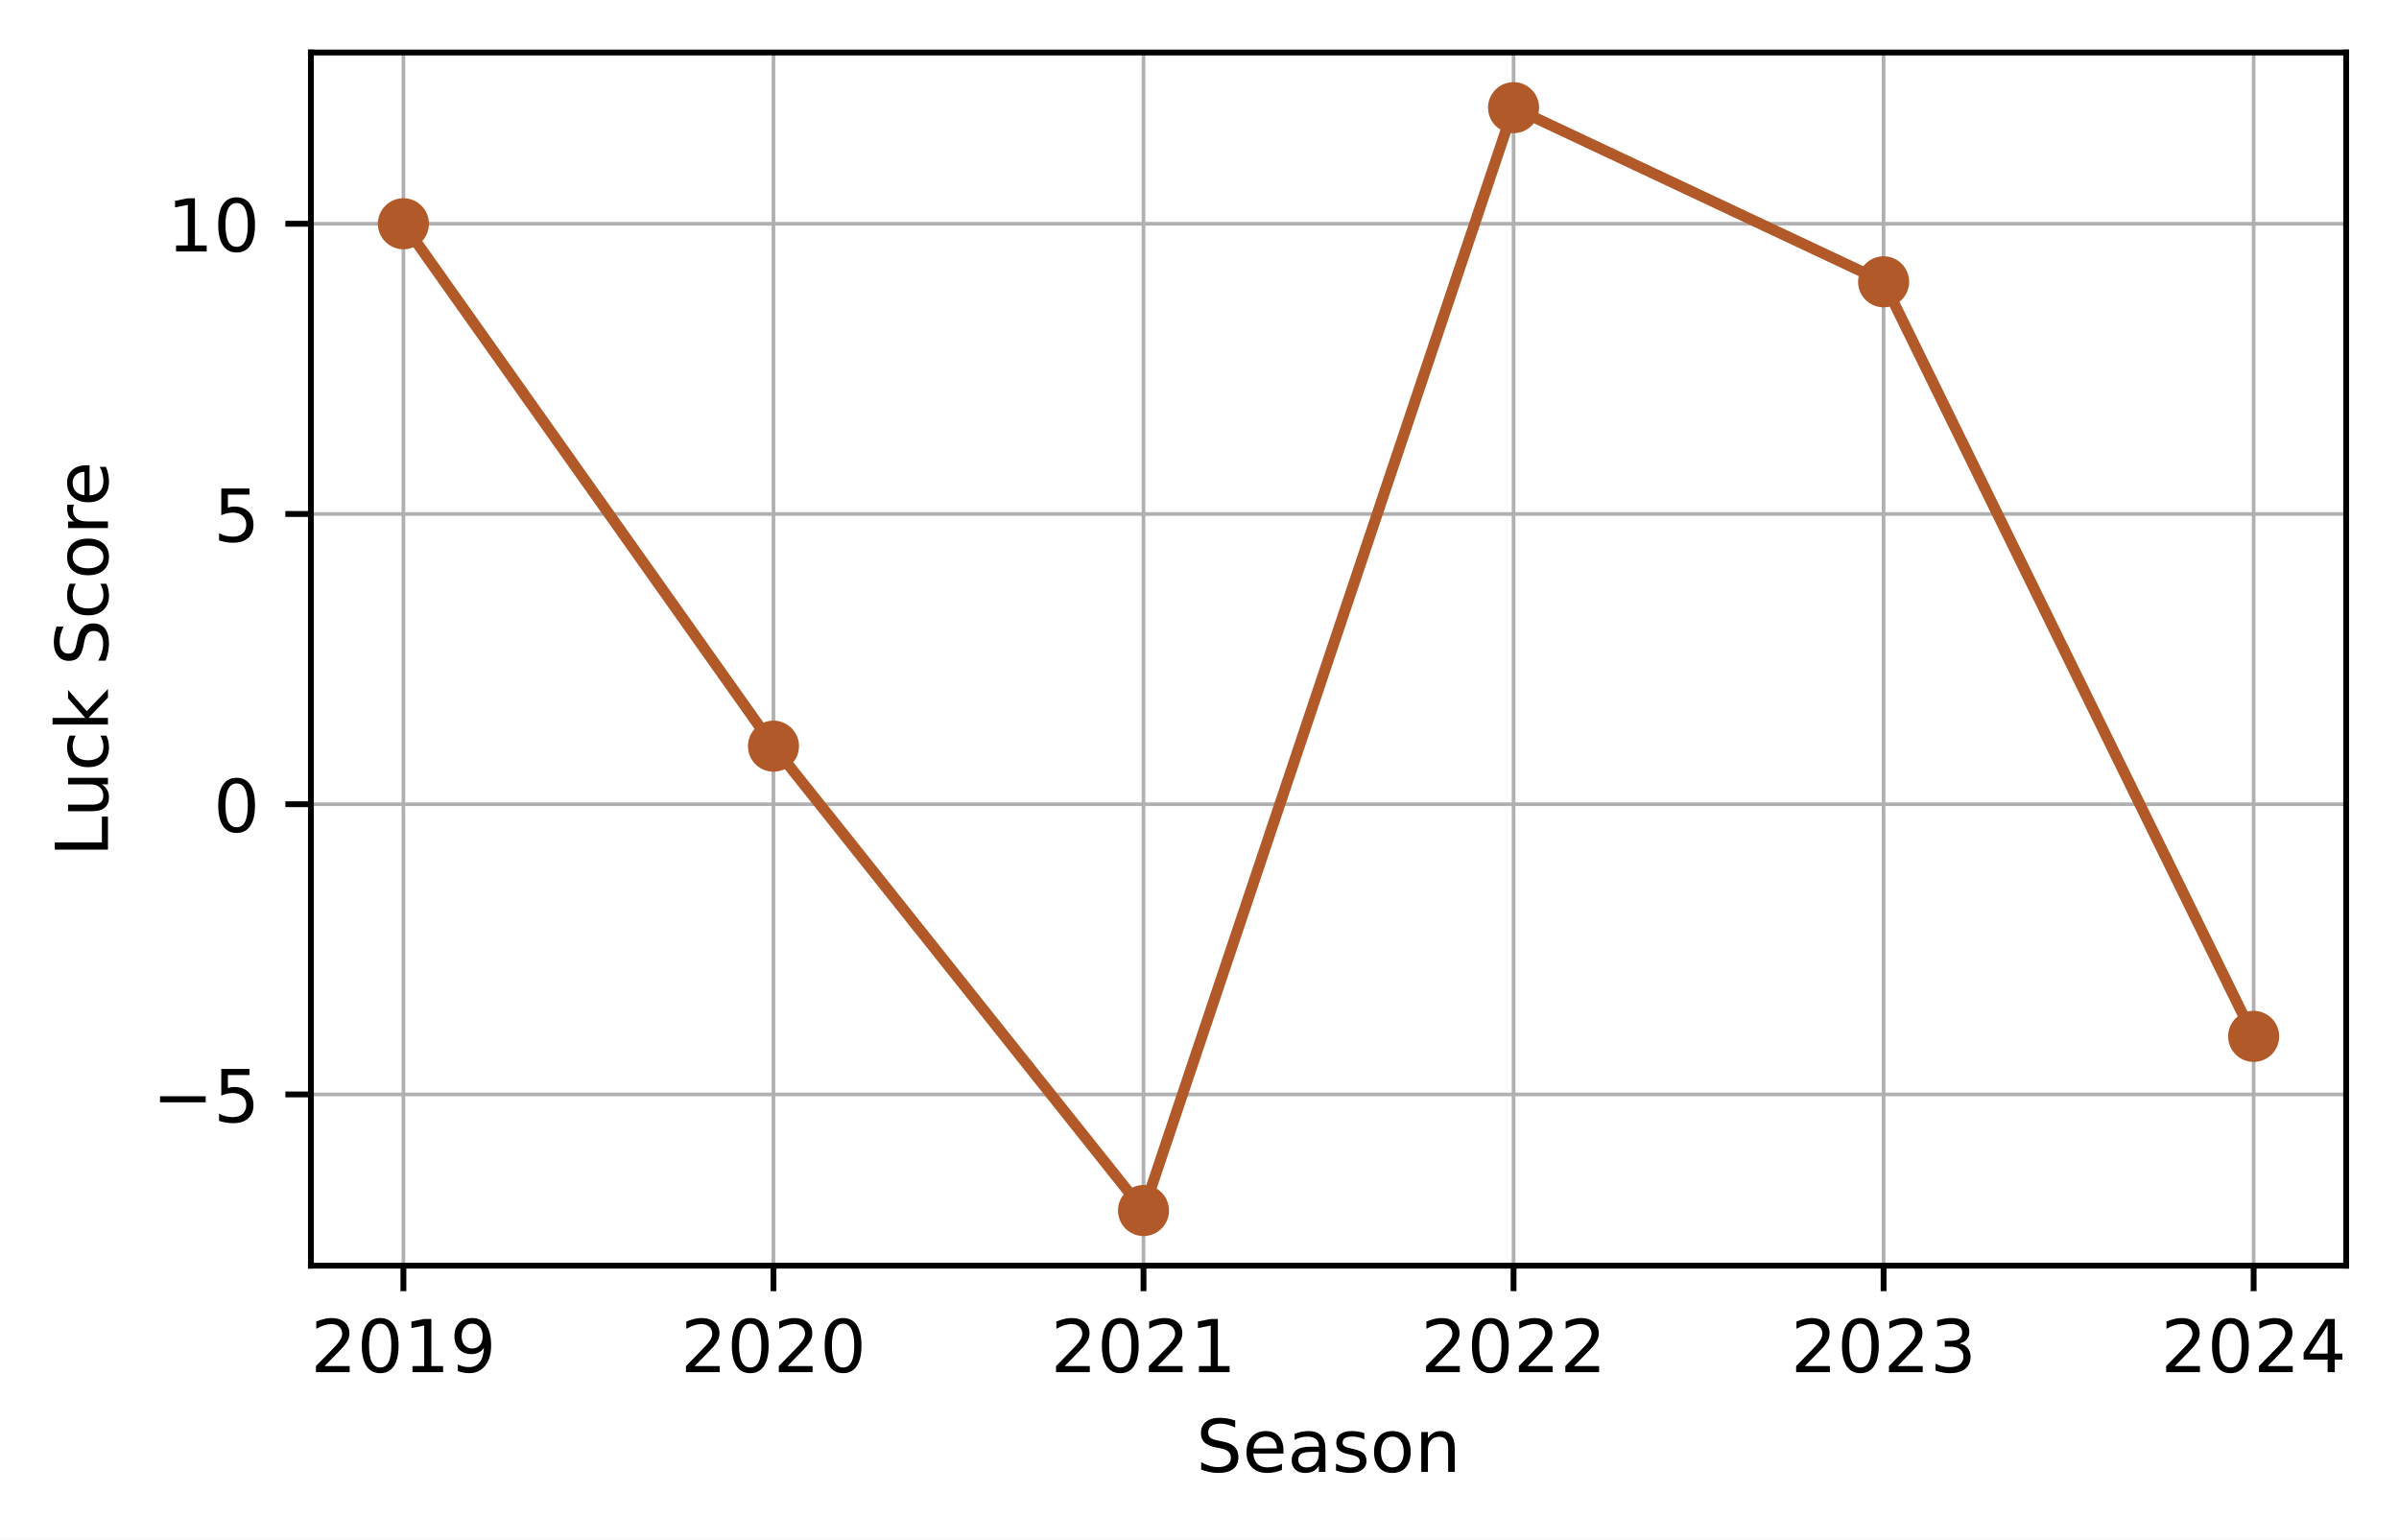
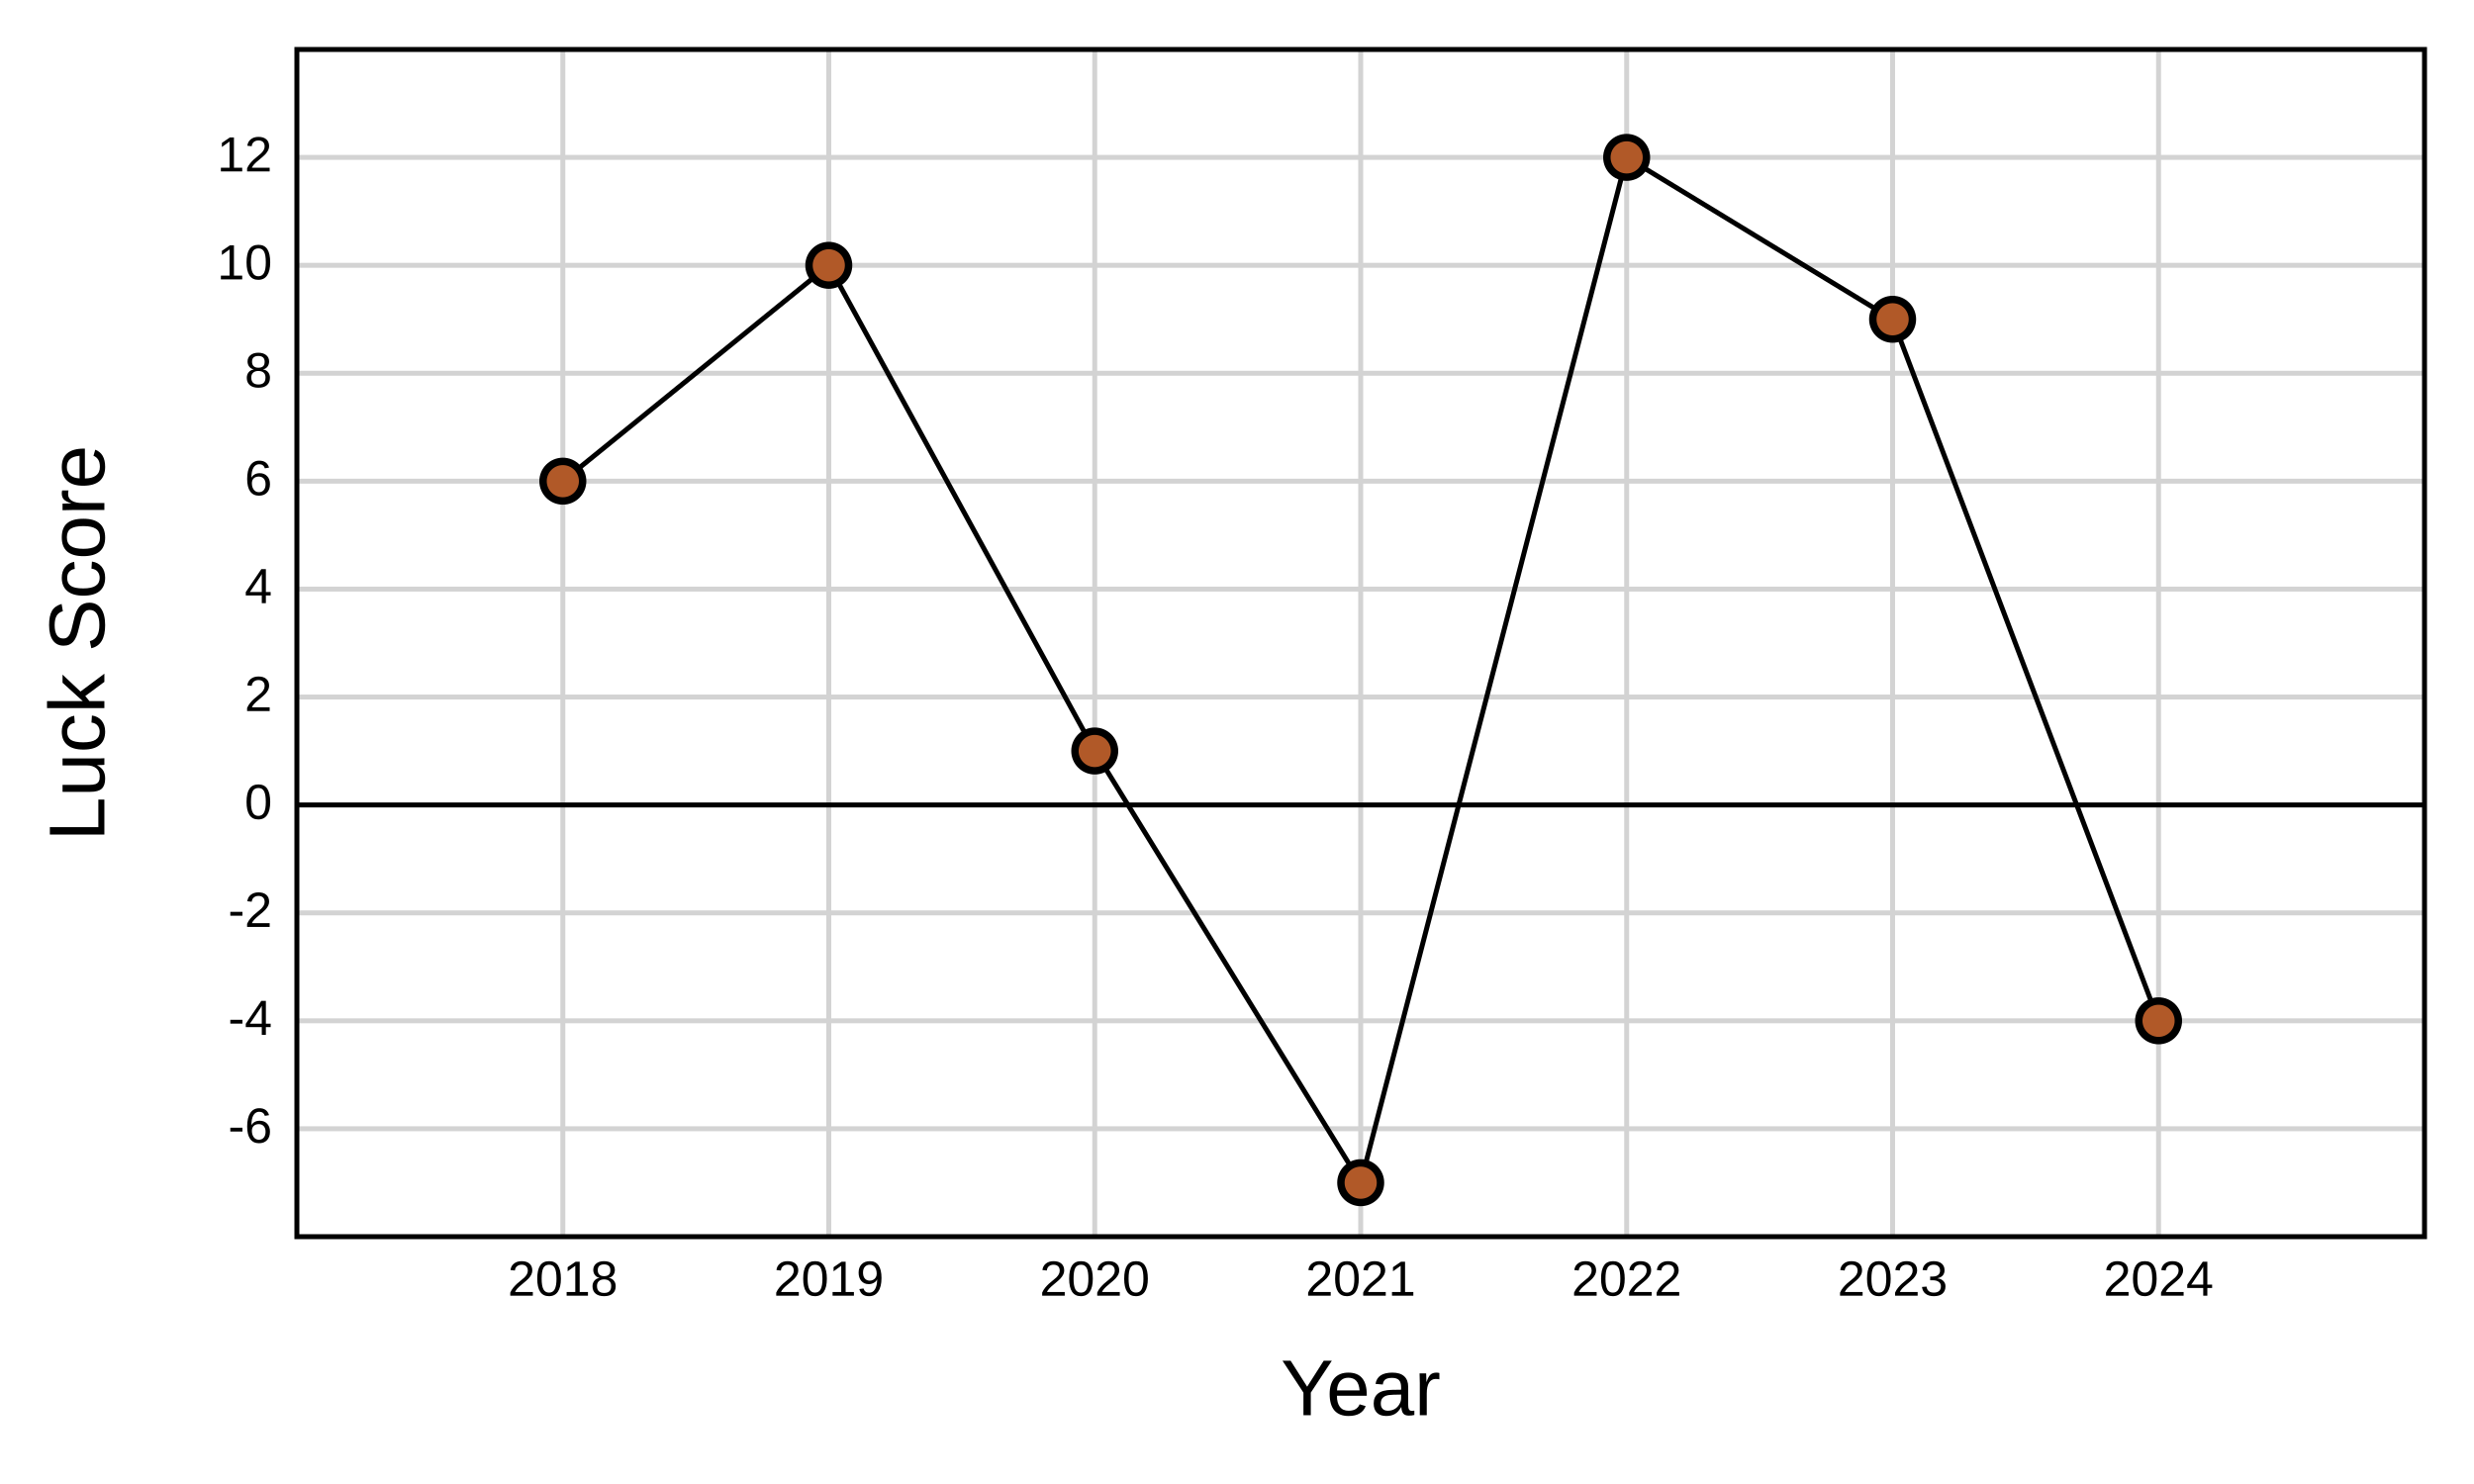
- <svg xmlns="http://www.w3.org/2000/svg" xmlns:xlink="http://www.w3.org/1999/xlink" width="328.863pt" height="211.076pt" viewBox="0 0 328.863 211.076" version="1.1">
+ <svg xmlns="http://www.w3.org/2000/svg" width="500" height="300" viewBox="0 0 500 300">
  <defs>
-     <style type="text/css">*{stroke-linejoin: round; stroke-linecap: butt}</style>
-   </defs>
-   <g id="figure_1">
-     <g id="patch_1">
-       <path d="M 0 211.076  L 328.863 211.076  L 328.863 0  L 0 0  z " style="fill: #ffffff" />
-     </g>
-     <g id="axes_1">
-       <g id="patch_2">
-         <path d="M 42.62 173.52  L 321.62 173.52  L 321.62 7.2  L 42.62 7.2  z " style="fill: #ffffff" />
-       </g>
-       <g id="matplotlib.axis_1">
-         <g id="xtick_1">
-           <g id="line2d_1">
-             <path d="M 55.302 173.52  L 55.302 7.2  " clip-path="url(#p07831e43c0)" style="fill: none; stroke: #b0b0b0; stroke-width: 0.5; stroke-linecap: square" />
-           </g>
-           <g id="line2d_2">
-             <defs>
-               <path id="m2a84c09914" d="M 0 0  L 0 3.5  " style="stroke: #000000; stroke-width: 0.8" />
-             </defs>
-             <g>
-               <use xlink:href="#m2a84c09914" x="55.302" y="173.52" style="stroke: #000000; stroke-width: 0.8" />
-             </g>
-           </g>
-           <g id="text_1">
-             <g transform="translate(42.57713 188.1184) scale(0.1 -0.1)">
-               <defs>
-                 <path id="DejaVuSans-32" d="M 1228 531  L 3431 531  L 3431 0  L 469 0  L 469 531  Q 828 903 1448 1529  Q 2069 2156 2228 2338  Q 2531 2678 2651 2914  Q 2772 3150 2772 3378  Q 2772 3750 2511 3984  Q 2250 4219 1831 4219  Q 1534 4219 1204 4116  Q 875 4013 500 3803  L 500 4441  Q 881 4594 1212 4672  Q 1544 4750 1819 4750  Q 2544 4750 2975 4387  Q 3406 4025 3406 3419  Q 3406 3131 3298 2873  Q 3191 2616 2906 2266  Q 2828 2175 2409 1742  Q 1991 1309 1228 531  z " transform="scale(0.015625)" />
-                 <path id="DejaVuSans-30" d="M 2034 4250  Q 1547 4250 1301 3770  Q 1056 3291 1056 2328  Q 1056 1369 1301 889  Q 1547 409 2034 409  Q 2525 409 2770 889  Q 3016 1369 3016 2328  Q 3016 3291 2770 3770  Q 2525 4250 2034 4250  z M 2034 4750  Q 2819 4750 3233 4129  Q 3647 3509 3647 2328  Q 3647 1150 3233 529  Q 2819 -91 2034 -91  Q 1250 -91 836 529  Q 422 1150 422 2328  Q 422 3509 836 4129  Q 1250 4750 2034 4750  z " transform="scale(0.015625)" />
-                 <path id="DejaVuSans-31" d="M 794 531  L 1825 531  L 1825 4091  L 703 3866  L 703 4441  L 1819 4666  L 2450 4666  L 2450 531  L 3481 531  L 3481 0  L 794 0  L 794 531  z " transform="scale(0.015625)" />
-                 <path id="DejaVuSans-39" d="M 703 97  L 703 672  Q 941 559 1184 500  Q 1428 441 1663 441  Q 2288 441 2617 861  Q 2947 1281 2994 2138  Q 2813 1869 2534 1725  Q 2256 1581 1919 1581  Q 1219 1581 811 2004  Q 403 2428 403 3163  Q 403 3881 828 4315  Q 1253 4750 1959 4750  Q 2769 4750 3195 4129  Q 3622 3509 3622 2328  Q 3622 1225 3098 567  Q 2575 -91 1691 -91  Q 1453 -91 1209 -44  Q 966 3 703 97  z M 1959 2075  Q 2384 2075 2632 2365  Q 2881 2656 2881 3163  Q 2881 3666 2632 3958  Q 2384 4250 1959 4250  Q 1534 4250 1286 3958  Q 1038 3666 1038 3163  Q 1038 2656 1286 2365  Q 1534 2075 1959 2075  z " transform="scale(0.015625)" />
-               </defs>
-               <use xlink:href="#DejaVuSans-32" />
-               <use xlink:href="#DejaVuSans-30" transform="translate(63.62305 0)" />
-               <use xlink:href="#DejaVuSans-31" transform="translate(127.2461 0)" />
-               <use xlink:href="#DejaVuSans-39" transform="translate(190.8691 0)" />
-             </g>
-           </g>
-         </g>
-         <g id="xtick_2">
-           <g id="line2d_3">
-             <path d="M 106.029 173.52  L 106.029 7.2  " clip-path="url(#p07831e43c0)" style="fill: none; stroke: #b0b0b0; stroke-width: 0.5; stroke-linecap: square" />
-           </g>
-           <g id="line2d_4">
-             <g>
-               <use xlink:href="#m2a84c09914" x="106.029" y="173.52" style="stroke: #000000; stroke-width: 0.8" />
-             </g>
-           </g>
-           <g id="text_2">
-             <g transform="translate(93.3044 188.1184) scale(0.1 -0.1)">
-               <use xlink:href="#DejaVuSans-32" />
-               <use xlink:href="#DejaVuSans-30" transform="translate(63.62305 0)" />
-               <use xlink:href="#DejaVuSans-32" transform="translate(127.2461 0)" />
-               <use xlink:href="#DejaVuSans-30" transform="translate(190.8691 0)" />
-             </g>
-           </g>
-         </g>
-         <g id="xtick_3">
-           <g id="line2d_5">
-             <path d="M 156.757 173.52  L 156.757 7.2  " clip-path="url(#p07831e43c0)" style="fill: none; stroke: #b0b0b0; stroke-width: 0.5; stroke-linecap: square" />
-           </g>
-           <g id="line2d_6">
-             <g>
-               <use xlink:href="#m2a84c09914" x="156.757" y="173.52" style="stroke: #000000; stroke-width: 0.8" />
-             </g>
-           </g>
-           <g id="text_3">
-             <g transform="translate(144.0317 188.1184) scale(0.1 -0.1)">
-               <use xlink:href="#DejaVuSans-32" />
-               <use xlink:href="#DejaVuSans-30" transform="translate(63.62305 0)" />
-               <use xlink:href="#DejaVuSans-32" transform="translate(127.2461 0)" />
-               <use xlink:href="#DejaVuSans-31" transform="translate(190.8691 0)" />
-             </g>
-           </g>
-         </g>
-         <g id="xtick_4">
-           <g id="line2d_7">
-             <path d="M 207.484 173.52  L 207.484 7.2  " clip-path="url(#p07831e43c0)" style="fill: none; stroke: #b0b0b0; stroke-width: 0.5; stroke-linecap: square" />
-           </g>
-           <g id="line2d_8">
-             <g>
-               <use xlink:href="#m2a84c09914" x="207.484" y="173.52" style="stroke: #000000; stroke-width: 0.8" />
-             </g>
-           </g>
-           <g id="text_4">
-             <g transform="translate(194.7589 188.1184) scale(0.1 -0.1)">
-               <use xlink:href="#DejaVuSans-32" />
-               <use xlink:href="#DejaVuSans-30" transform="translate(63.62305 0)" />
-               <use xlink:href="#DejaVuSans-32" transform="translate(127.2461 0)" />
-               <use xlink:href="#DejaVuSans-32" transform="translate(190.8691 0)" />
-             </g>
-           </g>
-         </g>
-         <g id="xtick_5">
-           <g id="line2d_9">
-             <path d="M 258.211 173.52  L 258.211 7.2  " clip-path="url(#p07831e43c0)" style="fill: none; stroke: #b0b0b0; stroke-width: 0.5; stroke-linecap: square" />
-           </g>
-           <g id="line2d_10">
-             <g>
-               <use xlink:href="#m2a84c09914" x="258.211" y="173.52" style="stroke: #000000; stroke-width: 0.8" />
-             </g>
-           </g>
-           <g id="text_5">
-             <g transform="translate(245.4862 188.1184) scale(0.1 -0.1)">
-               <defs>
-                 <path id="DejaVuSans-33" d="M 2597 2516  Q 3050 2419 3304 2112  Q 3559 1806 3559 1356  Q 3559 666 3084 287  Q 2609 -91 1734 -91  Q 1441 -91 1130 -33  Q 819 25 488 141  L 488 750  Q 750 597 1062 519  Q 1375 441 1716 441  Q 2309 441 2620 675  Q 2931 909 2931 1356  Q 2931 1769 2642 2001  Q 2353 2234 1838 2234  L 1294 2234  L 1294 2753  L 1863 2753  Q 2328 2753 2575 2939  Q 2822 3125 2822 3475  Q 2822 3834 2567 4026  Q 2313 4219 1838 4219  Q 1578 4219 1281 4162  Q 984 4106 628 3988  L 628 4550  Q 988 4650 1302 4700  Q 1616 4750 1894 4750  Q 2613 4750 3031 4423  Q 3450 4097 3450 3541  Q 3450 3153 3228 2886  Q 3006 2619 2597 2516  z " transform="scale(0.015625)" />
-               </defs>
-               <use xlink:href="#DejaVuSans-32" />
-               <use xlink:href="#DejaVuSans-30" transform="translate(63.62305 0)" />
-               <use xlink:href="#DejaVuSans-32" transform="translate(127.2461 0)" />
-               <use xlink:href="#DejaVuSans-33" transform="translate(190.8691 0)" />
-             </g>
-           </g>
-         </g>
-         <g id="xtick_6">
-           <g id="line2d_11">
-             <path d="M 308.938 173.52  L 308.938 7.2  " clip-path="url(#p07831e43c0)" style="fill: none; stroke: #b0b0b0; stroke-width: 0.5; stroke-linecap: square" />
-           </g>
-           <g id="line2d_12">
-             <g>
-               <use xlink:href="#m2a84c09914" x="308.938" y="173.52" style="stroke: #000000; stroke-width: 0.8" />
-             </g>
-           </g>
-           <g id="text_6">
-             <g transform="translate(296.2135 188.1184) scale(0.1 -0.1)">
-               <defs>
-                 <path id="DejaVuSans-34" d="M 2419 4116  L 825 1625  L 2419 1625  L 2419 4116  z M 2253 4666  L 3047 4666  L 3047 1625  L 3713 1625  L 3713 1100  L 3047 1100  L 3047 0  L 2419 0  L 2419 1100  L 313 1100  L 313 1709  L 2253 4666  z " transform="scale(0.015625)" />
-               </defs>
-               <use xlink:href="#DejaVuSans-32" />
-               <use xlink:href="#DejaVuSans-30" transform="translate(63.62305 0)" />
-               <use xlink:href="#DejaVuSans-32" transform="translate(127.2461 0)" />
-               <use xlink:href="#DejaVuSans-34" transform="translate(190.8691 0)" />
-             </g>
-           </g>
-         </g>
-         <g id="text_7">
-           <g transform="translate(163.9727 201.7966) scale(0.1 -0.1)">
-             <defs>
-               <path id="DejaVuSans-53" d="M 3425 4513  L 3425 3897  Q 3066 4069 2747 4153  Q 2428 4238 2131 4238  Q 1616 4238 1336 4038  Q 1056 3838 1056 3469  Q 1056 3159 1242 3001  Q 1428 2844 1947 2747  L 2328 2669  Q 3034 2534 3370 2195  Q 3706 1856 3706 1288  Q 3706 609 3251 259  Q 2797 -91 1919 -91  Q 1588 -91 1214 -16  Q 841 59 441 206  L 441 856  Q 825 641 1194 531  Q 1563 422 1919 422  Q 2459 422 2753 634  Q 3047 847 3047 1241  Q 3047 1584 2836 1778  Q 2625 1972 2144 2069  L 1759 2144  Q 1053 2284 737 2584  Q 422 2884 422 3419  Q 422 4038 858 4394  Q 1294 4750 2059 4750  Q 2388 4750 2728 4690  Q 3069 4631 3425 4513  z " transform="scale(0.015625)" />
-               <path id="DejaVuSans-65" d="M 3597 1894  L 3597 1613  L 953 1613  Q 991 1019 1311 708  Q 1631 397 2203 397  Q 2534 397 2845 478  Q 3156 559 3463 722  L 3463 178  Q 3153 47 2828 -22  Q 2503 -91 2169 -91  Q 1331 -91 842 396  Q 353 884 353 1716  Q 353 2575 817 3079  Q 1281 3584 2069 3584  Q 2775 3584 3186 3129  Q 3597 2675 3597 1894  z M 3022 2063  Q 3016 2534 2758 2815  Q 2500 3097 2075 3097  Q 1594 3097 1305 2825  Q 1016 2553 972 2059  L 3022 2063  z " transform="scale(0.015625)" />
-               <path id="DejaVuSans-61" d="M 2194 1759  Q 1497 1759 1228 1600  Q 959 1441 959 1056  Q 959 750 1161 570  Q 1363 391 1709 391  Q 2188 391 2477 730  Q 2766 1069 2766 1631  L 2766 1759  L 2194 1759  z M 3341 1997  L 3341 0  L 2766 0  L 2766 531  Q 2569 213 2275 61  Q 1981 -91 1556 -91  Q 1019 -91 701 211  Q 384 513 384 1019  Q 384 1609 779 1909  Q 1175 2209 1959 2209  L 2766 2209  L 2766 2266  Q 2766 2663 2505 2880  Q 2244 3097 1772 3097  Q 1472 3097 1187 3025  Q 903 2953 641 2809  L 641 3341  Q 956 3463 1253 3523  Q 1550 3584 1831 3584  Q 2591 3584 2966 3190  Q 3341 2797 3341 1997  z " transform="scale(0.015625)" />
-               <path id="DejaVuSans-73" d="M 2834 3397  L 2834 2853  Q 2591 2978 2328 3040  Q 2066 3103 1784 3103  Q 1356 3103 1142 2972  Q 928 2841 928 2578  Q 928 2378 1081 2264  Q 1234 2150 1697 2047  L 1894 2003  Q 2506 1872 2764 1633  Q 3022 1394 3022 966  Q 3022 478 2636 193  Q 2250 -91 1575 -91  Q 1294 -91 989 -36  Q 684 19 347 128  L 347 722  Q 666 556 975 473  Q 1284 391 1588 391  Q 1994 391 2212 530  Q 2431 669 2431 922  Q 2431 1156 2273 1281  Q 2116 1406 1581 1522  L 1381 1569  Q 847 1681 609 1914  Q 372 2147 372 2553  Q 372 3047 722 3315  Q 1072 3584 1716 3584  Q 2034 3584 2315 3537  Q 2597 3491 2834 3397  z " transform="scale(0.015625)" />
-               <path id="DejaVuSans-6f" d="M 1959 3097  Q 1497 3097 1228 2736  Q 959 2375 959 1747  Q 959 1119 1226 758  Q 1494 397 1959 397  Q 2419 397 2687 759  Q 2956 1122 2956 1747  Q 2956 2369 2687 2733  Q 2419 3097 1959 3097  z M 1959 3584  Q 2709 3584 3137 3096  Q 3566 2609 3566 1747  Q 3566 888 3137 398  Q 2709 -91 1959 -91  Q 1206 -91 779 398  Q 353 888 353 1747  Q 353 2609 779 3096  Q 1206 3584 1959 3584  z " transform="scale(0.015625)" />
-               <path id="DejaVuSans-6e" d="M 3513 2113  L 3513 0  L 2938 0  L 2938 2094  Q 2938 2591 2744 2837  Q 2550 3084 2163 3084  Q 1697 3084 1428 2787  Q 1159 2491 1159 1978  L 1159 0  L 581 0  L 581 3500  L 1159 3500  L 1159 2956  Q 1366 3272 1645 3428  Q 1925 3584 2291 3584  Q 2894 3584 3203 3211  Q 3513 2838 3513 2113  z " transform="scale(0.015625)" />
-             </defs>
-             <use xlink:href="#DejaVuSans-53" />
-             <use xlink:href="#DejaVuSans-65" transform="translate(63.47656 0)" />
-             <use xlink:href="#DejaVuSans-61" transform="translate(125 0)" />
-             <use xlink:href="#DejaVuSans-73" transform="translate(186.2793 0)" />
-             <use xlink:href="#DejaVuSans-6f" transform="translate(238.3789 0)" />
-             <use xlink:href="#DejaVuSans-6e" transform="translate(299.5605 0)" />
-           </g>
-         </g>
-       </g>
-       <g id="matplotlib.axis_2">
-         <g id="ytick_1">
-           <g id="line2d_13">
-             <path d="M 42.62 150.044  L 321.62 150.044  " clip-path="url(#p07831e43c0)" style="fill: none; stroke: #b0b0b0; stroke-width: 0.5; stroke-linecap: square" />
-           </g>
-           <g id="line2d_14">
-             <defs>
-               <path id="m4d3153a30e" d="M 0 0  L -3.5 0  " style="stroke: #000000; stroke-width: 0.8" />
-             </defs>
-             <g>
-               <use xlink:href="#m4d3153a30e" x="42.62" y="150.044" style="stroke: #000000; stroke-width: 0.8" />
-             </g>
-           </g>
-           <g id="text_8">
-             <g transform="translate(20.87813 153.8434) scale(0.1 -0.1)">
-               <defs>
-                 <path id="DejaVuSans-2212" d="M 678 2272  L 4684 2272  L 4684 1741  L 678 1741  L 678 2272  z " transform="scale(0.015625)" />
-                 <path id="DejaVuSans-35" d="M 691 4666  L 3169 4666  L 3169 4134  L 1269 4134  L 1269 2991  Q 1406 3038 1543 3061  Q 1681 3084 1819 3084  Q 2600 3084 3056 2656  Q 3513 2228 3513 1497  Q 3513 744 3044 326  Q 2575 -91 1722 -91  Q 1428 -91 1123 -41  Q 819 9 494 109  L 494 744  Q 775 591 1075 516  Q 1375 441 1709 441  Q 2250 441 2565 725  Q 2881 1009 2881 1497  Q 2881 1984 2565 2268  Q 2250 2553 1709 2553  Q 1456 2553 1204 2497  Q 953 2441 691 2322  L 691 4666  z " transform="scale(0.015625)" />
-               </defs>
-               <use xlink:href="#DejaVuSans-2212" />
-               <use xlink:href="#DejaVuSans-35" transform="translate(83.78906 0)" />
-             </g>
-           </g>
-         </g>
-         <g id="ytick_2">
-           <g id="line2d_15">
-             <path d="M 42.62 110.255  L 321.62 110.255  " clip-path="url(#p07831e43c0)" style="fill: none; stroke: #b0b0b0; stroke-width: 0.5; stroke-linecap: square" />
-           </g>
-           <g id="line2d_16">
-             <g>
-               <use xlink:href="#m4d3153a30e" x="42.62" y="110.255" style="stroke: #000000; stroke-width: 0.8" />
-             </g>
-           </g>
-           <g id="text_9">
-             <g transform="translate(29.25781 114.054) scale(0.1 -0.1)">
-               <use xlink:href="#DejaVuSans-30" />
-             </g>
-           </g>
-         </g>
-         <g id="ytick_3">
-           <g id="line2d_17">
-             <path d="M 42.62 70.465  L 321.62 70.465  " clip-path="url(#p07831e43c0)" style="fill: none; stroke: #b0b0b0; stroke-width: 0.5; stroke-linecap: square" />
-           </g>
-           <g id="line2d_18">
-             <g>
-               <use xlink:href="#m4d3153a30e" x="42.62" y="70.465" style="stroke: #000000; stroke-width: 0.8" />
-             </g>
-           </g>
-           <g id="text_10">
-             <g transform="translate(29.25781 74.26448) scale(0.1 -0.1)">
-               <use xlink:href="#DejaVuSans-35" />
-             </g>
-           </g>
-         </g>
-         <g id="ytick_4">
-           <g id="line2d_19">
-             <path d="M 42.62 30.676  L 321.62 30.676  " clip-path="url(#p07831e43c0)" style="fill: none; stroke: #b0b0b0; stroke-width: 0.5; stroke-linecap: square" />
-           </g>
-           <g id="line2d_20">
-             <g>
-               <use xlink:href="#m4d3153a30e" x="42.62" y="30.676" style="stroke: #000000; stroke-width: 0.8" />
-             </g>
-           </g>
-           <g id="text_11">
-             <g transform="translate(22.89531 34.47501) scale(0.1 -0.1)">
-               <use xlink:href="#DejaVuSans-31" />
-               <use xlink:href="#DejaVuSans-30" transform="translate(63.62305 0)" />
-             </g>
-           </g>
-         </g>
-         <g id="text_12">
-           <g transform="translate(14.79844 117.4631) rotate(-90) scale(0.1 -0.1)">
-             <defs>
-               <path id="DejaVuSans-4c" d="M 628 4666  L 1259 4666  L 1259 531  L 3531 531  L 3531 0  L 628 0  L 628 4666  z " transform="scale(0.015625)" />
-               <path id="DejaVuSans-75" d="M 544 1381  L 544 3500  L 1119 3500  L 1119 1403  Q 1119 906 1312 657  Q 1506 409 1894 409  Q 2359 409 2629 706  Q 2900 1003 2900 1516  L 2900 3500  L 3475 3500  L 3475 0  L 2900 0  L 2900 538  Q 2691 219 2414 64  Q 2138 -91 1772 -91  Q 1169 -91 856 284  Q 544 659 544 1381  z M 1991 3584  L 1991 3584  z " transform="scale(0.015625)" />
-               <path id="DejaVuSans-63" d="M 3122 3366  L 3122 2828  Q 2878 2963 2633 3030  Q 2388 3097 2138 3097  Q 1578 3097 1268 2742  Q 959 2388 959 1747  Q 959 1106 1268 751  Q 1578 397 2138 397  Q 2388 397 2633 464  Q 2878 531 3122 666  L 3122 134  Q 2881 22 2623 -34  Q 2366 -91 2075 -91  Q 1284 -91 818 406  Q 353 903 353 1747  Q 353 2603 823 3093  Q 1294 3584 2113 3584  Q 2378 3584 2631 3529  Q 2884 3475 3122 3366  z " transform="scale(0.015625)" />
-               <path id="DejaVuSans-6b" d="M 581 4863  L 1159 4863  L 1159 1991  L 2875 3500  L 3609 3500  L 1753 1863  L 3688 0  L 2938 0  L 1159 1709  L 1159 0  L 581 0  L 581 4863  z " transform="scale(0.015625)" />
-               <path id="DejaVuSans-20" transform="scale(0.015625)" />
-               <path id="DejaVuSans-72" d="M 2631 2963  Q 2534 3019 2420 3045  Q 2306 3072 2169 3072  Q 1681 3072 1420 2755  Q 1159 2438 1159 1844  L 1159 0  L 581 0  L 581 3500  L 1159 3500  L 1159 2956  Q 1341 3275 1631 3429  Q 1922 3584 2338 3584  Q 2397 3584 2469 3576  Q 2541 3569 2628 3553  L 2631 2963  z " transform="scale(0.015625)" />
-             </defs>
-             <use xlink:href="#DejaVuSans-4c" />
-             <use xlink:href="#DejaVuSans-75" transform="translate(53.96289 0)" />
-             <use xlink:href="#DejaVuSans-63" transform="translate(117.3418 0)" />
-             <use xlink:href="#DejaVuSans-6b" transform="translate(172.3223 0)" />
-             <use xlink:href="#DejaVuSans-20" transform="translate(230.2324 0)" />
-             <use xlink:href="#DejaVuSans-53" transform="translate(262.0195 0)" />
-             <use xlink:href="#DejaVuSans-63" transform="translate(325.4961 0)" />
-             <use xlink:href="#DejaVuSans-6f" transform="translate(380.4766 0)" />
-             <use xlink:href="#DejaVuSans-72" transform="translate(441.6582 0)" />
-             <use xlink:href="#DejaVuSans-65" transform="translate(480.5215 0)" />
-           </g>
-         </g>
-       </g>
-       <g id="patch_3">
-         <path d="M 42.62 173.52  L 42.62 7.2  " style="fill: none; stroke: #000000; stroke-width: 0.8; stroke-linejoin: miter; stroke-linecap: square" />
-       </g>
-       <g id="patch_4">
-         <path d="M 321.62 173.52  L 321.62 7.2  " style="fill: none; stroke: #000000; stroke-width: 0.8; stroke-linejoin: miter; stroke-linecap: square" />
-       </g>
-       <g id="patch_5">
-         <path d="M 42.62 173.52  L 321.62 173.52  " style="fill: none; stroke: #000000; stroke-width: 0.8; stroke-linejoin: miter; stroke-linecap: square" />
-       </g>
-       <g id="patch_6">
-         <path d="M 42.62 7.2  L 321.62 7.2  " style="fill: none; stroke: #000000; stroke-width: 0.8; stroke-linejoin: miter; stroke-linecap: square" />
-       </g>
-       <g id="line2d_21">
-         <path d="M 55.302 30.676  L 106.029 102.297  L 156.757 165.96  L 207.484 14.76  L 258.211 38.634  L 308.938 142.086  " clip-path="url(#p07831e43c0)" style="fill: none; stroke: #b15928; stroke-width: 1.5; stroke-linecap: square" />
-         <defs>
-           <path id="m9ac64e0c9f" d="M 0 3  C 0.796 3 1.559 2.684 2.121 2.121  C 2.684 1.559 3 0.796 3 0  C 3 -0.796 2.684 -1.559 2.121 -2.121  C 1.559 -2.684 0.796 -3 0 -3  C -0.796 -3 -1.559 -2.684 -2.121 -2.121  C -2.684 -1.559 -3 -0.796 -3 0  C -3 0.796 -2.684 1.559 -2.121 2.121  C -1.559 2.684 -0.796 3 0 3  z " style="stroke: #b15928" />
-         </defs>
-         <g clip-path="url(#p07831e43c0)">
-           <use xlink:href="#m9ac64e0c9f" x="55.302" y="30.676" style="fill: #b15928; stroke: #b15928" />
-           <use xlink:href="#m9ac64e0c9f" x="106.029" y="102.297" style="fill: #b15928; stroke: #b15928" />
-           <use xlink:href="#m9ac64e0c9f" x="156.757" y="165.96" style="fill: #b15928; stroke: #b15928" />
-           <use xlink:href="#m9ac64e0c9f" x="207.484" y="14.76" style="fill: #b15928; stroke: #b15928" />
-           <use xlink:href="#m9ac64e0c9f" x="258.211" y="38.634" style="fill: #b15928; stroke: #b15928" />
-           <use xlink:href="#m9ac64e0c9f" x="308.938" y="142.086" style="fill: #b15928; stroke: #b15928" />
-         </g>
-       </g>
-     </g>
-   </g>
-   <defs>
-     <clipPath id="p07831e43c0">
-       <rect x="42.62" y="7.2" width="279" height="166.32" />
-     </clipPath>
-   </defs>
+ </defs>
+   <path d="M0,0 L500,0 L500,300 L0,300 Z" fill="white" id="border" />
+   <path d="M113.75,10 L113.75,250" stroke="lightgrey" />
+   <text x="113.75" y="255" font-size="10" text-anchor="middle" dominant-baseline="hanging" font-family="Arial">2018</text>
+   <path d="M167.5,10 L167.5,250" stroke="lightgrey" />
+   <text x="167.5" y="255" font-size="10" text-anchor="middle" dominant-baseline="hanging" font-family="Arial">2019</text>
+   <path d="M221.25,10 L221.25,250" stroke="lightgrey" />
+   <text x="221.25" y="255" font-size="10" text-anchor="middle" dominant-baseline="hanging" font-family="Arial">2020</text>
+   <path d="M275.0,10 L275.0,250" stroke="lightgrey" />
+   <text x="275.0" y="255" font-size="10" text-anchor="middle" dominant-baseline="hanging" font-family="Arial">2021</text>
+   <path d="M328.75,10 L328.75,250" stroke="lightgrey" />
+   <text x="328.75" y="255" font-size="10" text-anchor="middle" dominant-baseline="hanging" font-family="Arial">2022</text>
+   <path d="M382.5,10 L382.5,250" stroke="lightgrey" />
+   <text x="382.5" y="255" font-size="10" text-anchor="middle" dominant-baseline="hanging" font-family="Arial">2023</text>
+   <path d="M436.25,10 L436.25,250" stroke="lightgrey" />
+   <text x="436.25" y="255" font-size="10" text-anchor="middle" dominant-baseline="hanging" font-family="Arial">2024</text>
+   <path d="M60,228.182 L490,228.182" stroke="lightgrey" />
+   <text x="55" y="228.182" font-size="10" text-anchor="end" dominant-baseline="middle" font-family="Arial">-6</text>
+   <path d="M60,206.364 L490,206.364" stroke="lightgrey" />
+   <text x="55" y="206.364" font-size="10" text-anchor="end" dominant-baseline="middle" font-family="Arial">-4</text>
+   <path d="M60,184.545 L490,184.545" stroke="lightgrey" />
+   <text x="55" y="184.545" font-size="10" text-anchor="end" dominant-baseline="middle" font-family="Arial">-2</text>
+   <path d="M60,162.727 L490,162.727" stroke="black" />
+   <text x="55" y="162.727" font-size="10" text-anchor="end" dominant-baseline="middle" font-family="Arial">0</text>
+   <path d="M60,140.909 L490,140.909" stroke="lightgrey" />
+   <text x="55" y="140.909" font-size="10" text-anchor="end" dominant-baseline="middle" font-family="Arial">2</text>
+   <path d="M60,119.091 L490,119.091" stroke="lightgrey" />
+   <text x="55" y="119.091" font-size="10" text-anchor="end" dominant-baseline="middle" font-family="Arial">4</text>
+   <path d="M60,97.273 L490,97.273" stroke="lightgrey" />
+   <text x="55" y="97.273" font-size="10" text-anchor="end" dominant-baseline="middle" font-family="Arial">6</text>
+   <path d="M60,75.455 L490,75.455" stroke="lightgrey" />
+   <text x="55" y="75.455" font-size="10" text-anchor="end" dominant-baseline="middle" font-family="Arial">8</text>
+   <path d="M60,53.636 L490,53.636" stroke="lightgrey" />
+   <text x="55" y="53.636" font-size="10" text-anchor="end" dominant-baseline="middle" font-family="Arial">10</text>
+   <path d="M60,31.818 L490,31.818" stroke="lightgrey" />
+   <text x="55" y="31.818" font-size="10" text-anchor="end" dominant-baseline="middle" font-family="Arial">12</text>
+   <path d="M60,10 L490,10 L490,250 L60,250 Z" fill="none" stroke="black" id="axes" />
+   <text x="275.0" y="275.0" font-size="16" text-anchor="middle" dominant-baseline="hanging" font-family="Arial">Year</text>
+   <text x="10" y="130.0" font-size="16" text-anchor="middle" dominant-baseline="hanging" transform="rotate(-90, 10, 130.0)" font-family="Arial">Luck Score</text>
+   <path d="M113.75,97.273 L167.5,53.636 L221.25,151.818 L275.0,239.091 L328.75,31.818 L382.5,64.545 L436.25,206.364" fill="none" stroke="black" />
+   <circle cx="113.75" cy="97.273" r="4" fill="#b15928" stroke="black" stroke-width="1.5" />
+   <circle cx="167.5" cy="53.636" r="4" fill="#b15928" stroke="black" stroke-width="1.5" />
+   <circle cx="221.25" cy="151.818" r="4" fill="#b15928" stroke="black" stroke-width="1.5" />
+   <circle cx="275.0" cy="239.091" r="4" fill="#b15928" stroke="black" stroke-width="1.5" />
+   <circle cx="328.75" cy="31.818" r="4" fill="#b15928" stroke="black" stroke-width="1.5" />
+   <circle cx="382.5" cy="64.545" r="4" fill="#b15928" stroke="black" stroke-width="1.5" />
+   <circle cx="436.25" cy="206.364" r="4" fill="#b15928" stroke="black" stroke-width="1.5" />
</svg>
